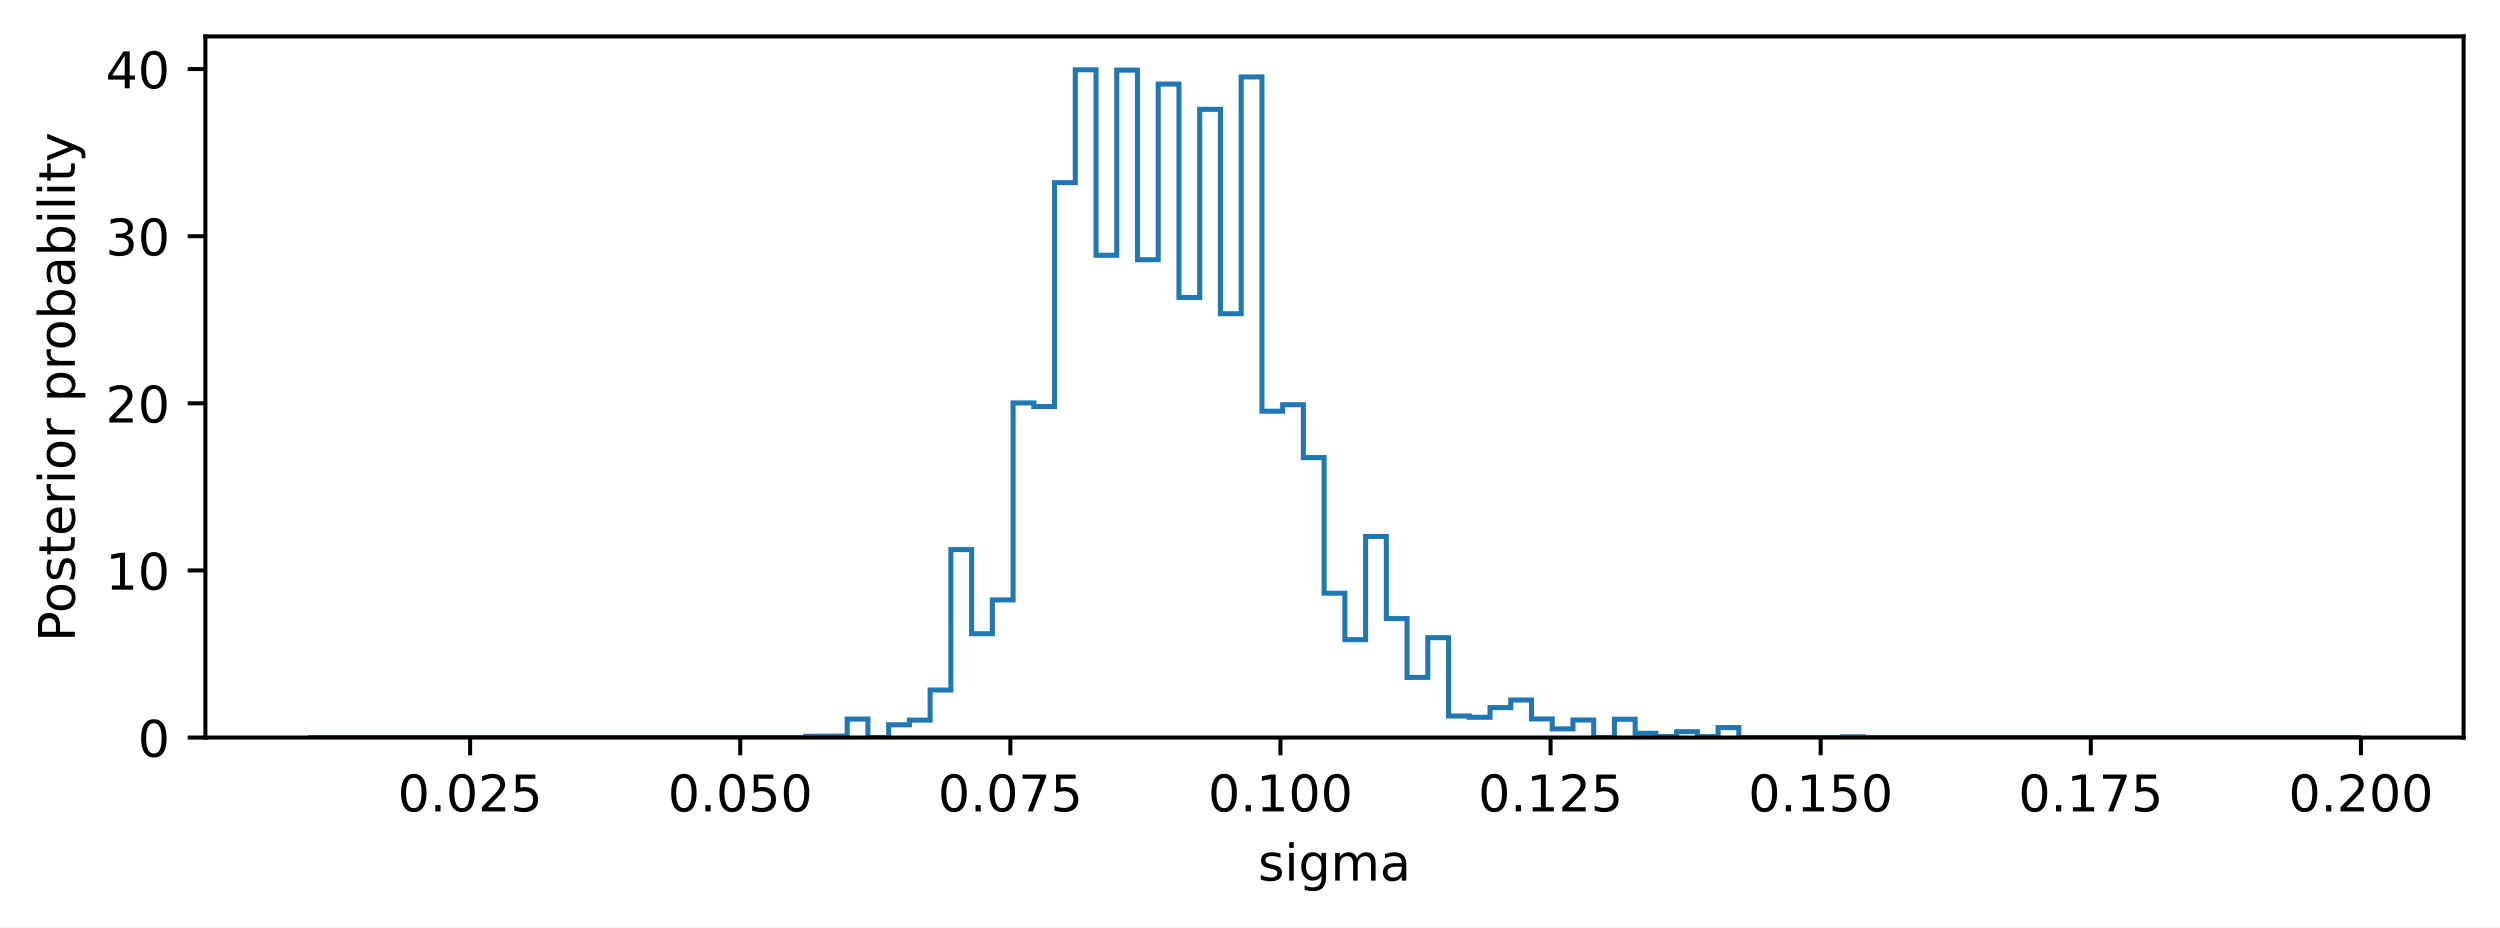
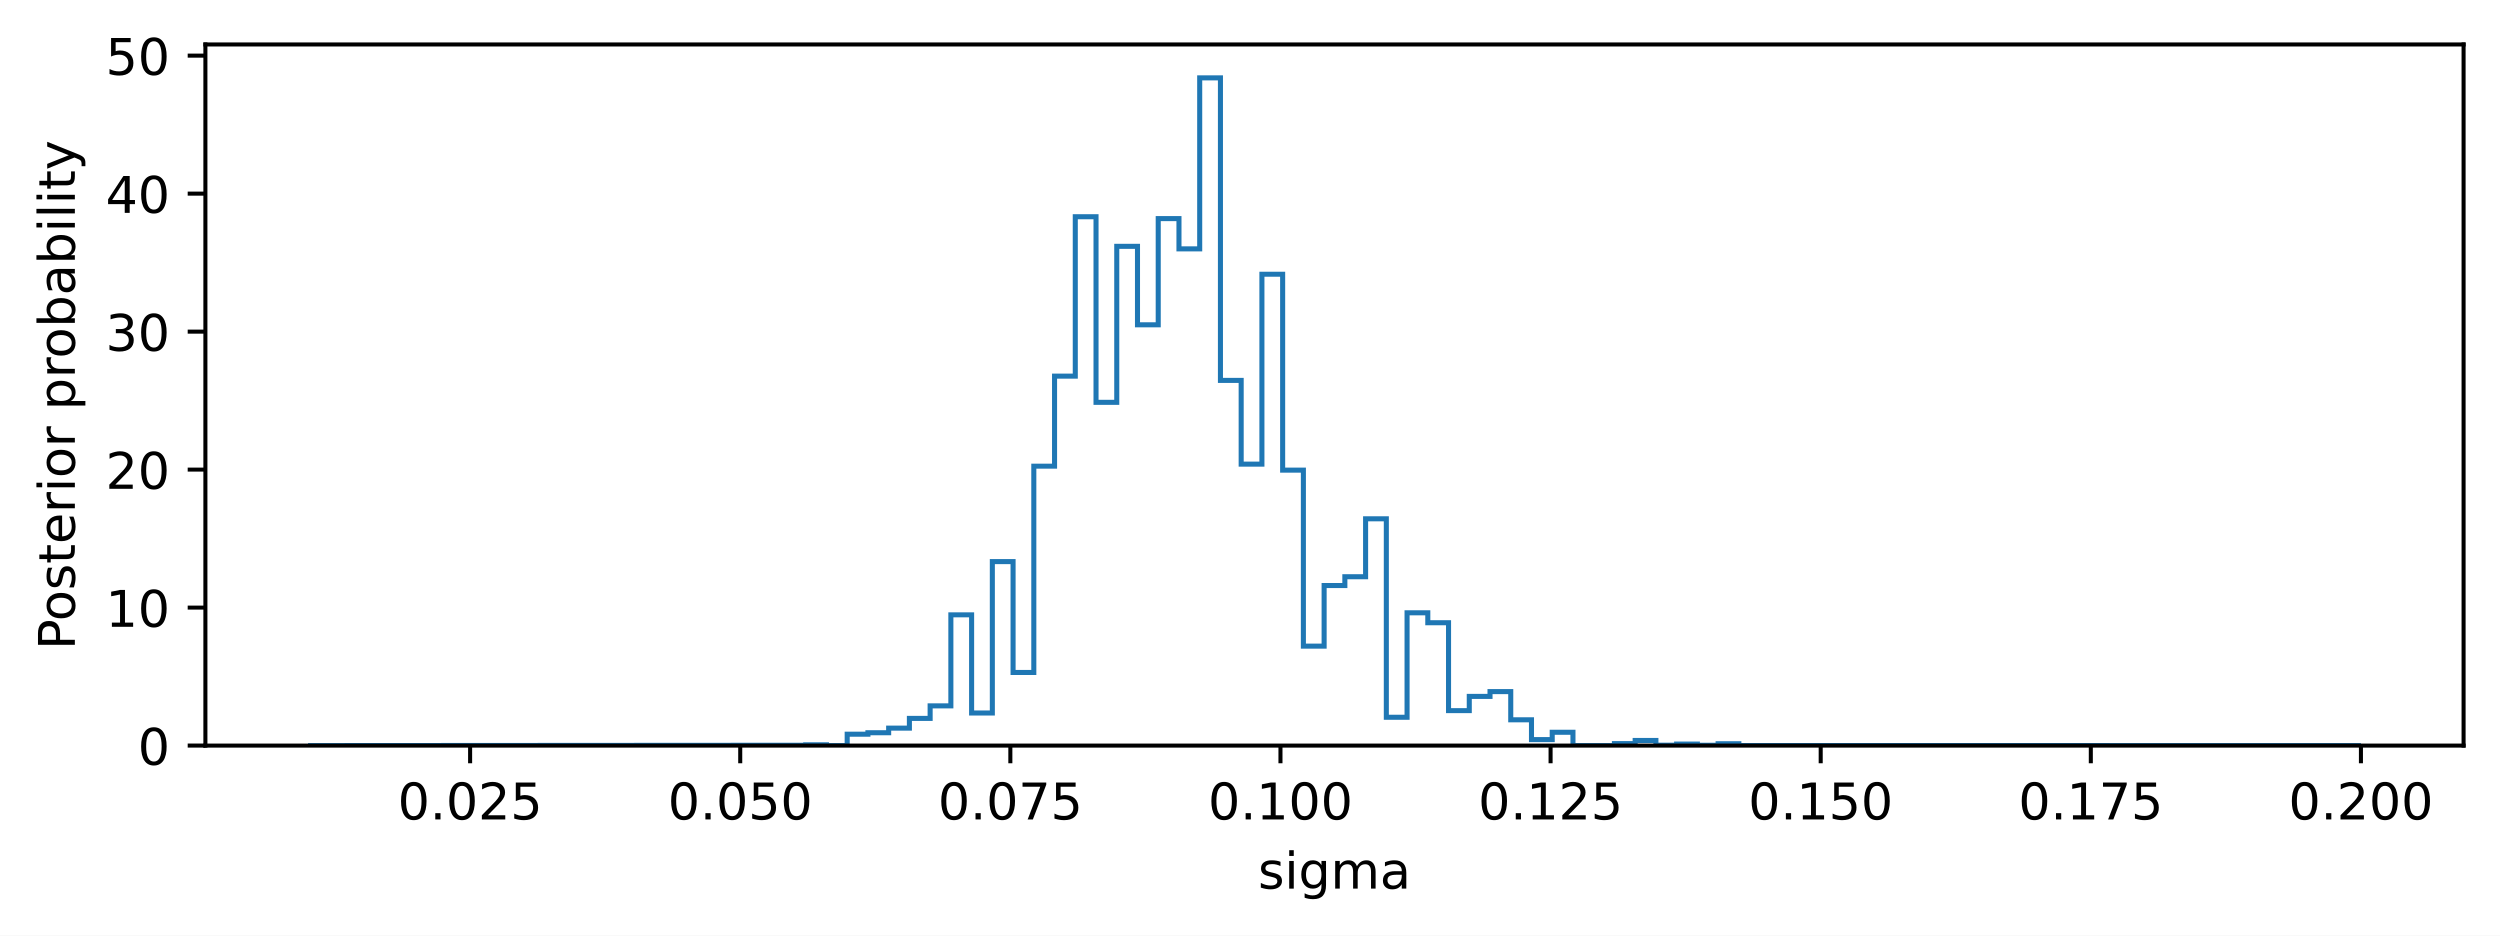
- <svg xmlns="http://www.w3.org/2000/svg" xmlns:xlink="http://www.w3.org/1999/xlink" height="183.356pt" version="1.1" viewBox="0 0 494.203 183.356" width="494.203pt">
+ <svg xmlns="http://www.w3.org/2000/svg" xmlns:xlink="http://www.w3.org/1999/xlink" height="184.945pt" version="1.1" viewBox="0 0 494.203 184.945" width="494.203pt">
  <defs>
    <style type="text/css">*{stroke-linecap:butt;stroke-linejoin:round;}</style>
  </defs>
  <g id="figure_1">
    <g id="patch_1">
-       <path d="M 0 183.356  L 494.203 183.356  L 494.203 0  L 0 0  z " style="fill:#ffffff;" />
+       <path d="M 0 184.945  L 494.203 184.945  L 494.203 0  L 0 0  z " style="fill:#ffffff;" />
    </g>
    <g id="axes_1">
      <g id="patch_2">
-         <path d="M 40.603 145.8  L 487.003 145.8  L 487.003 7.2  L 40.603 7.2  z " style="fill:#ffffff;" />
+         <path d="M 40.603 147.389  L 487.003 147.389  L 487.003 8.789  L 40.603 8.789  z " style="fill:#ffffff;" />
      </g>
      <g id="matplotlib.axis_1">
        <g id="xtick_1">
          <g id="line2d_1">
            <defs>
-               <path d="M 0 0  L 0 3.5  " id="m5949588c2c" style="stroke:#000000;stroke-width:0.8;" />
+               <path d="M 0 0  L 0 3.5  " id="ma39fd99cda" style="stroke:#000000;stroke-width:0.8;" />
            </defs>
            <g>
-               <use style="stroke:#000000;stroke-width:0.8;" x="92.932" xlink:href="#m5949588c2c" y="145.8" />
+               <use style="stroke:#000000;stroke-width:0.8;" x="92.932" xlink:href="#ma39fd99cda" y="147.389" />
            </g>
          </g>
          <g id="text_1">
-             <g transform="translate(78.61825 160.3984)scale(0.1 -0.1)">
+             <g transform="translate(78.61825 161.987)scale(0.1 -0.1)">
              <defs>
                <path d="M 31.781 66.406  Q 24.172 66.406 20.328 58.906  Q 16.5 51.422 16.5 36.375  Q 16.5 21.391 20.328 13.891  Q 24.172 6.391 31.781 6.391  Q 39.453 6.391 43.281 13.891  Q 47.125 21.391 47.125 36.375  Q 47.125 51.422 43.281 58.906  Q 39.453 66.406 31.781 66.406  z M 31.781 74.219  Q 44.047 74.219 50.516 64.516  Q 56.984 54.828 56.984 36.375  Q 56.984 17.969 50.516 8.266  Q 44.047 -1.422 31.781 -1.422  Q 19.531 -1.422 13.062 8.266  Q 6.594 17.969 6.594 36.375  Q 6.594 54.828 13.062 64.516  Q 19.531 74.219 31.781 74.219  z " id="DejaVuSans-48" />
                <path d="M 10.688 12.406  L 21 12.406  L 21 0  L 10.688 0  z " id="DejaVuSans-46" />
                <path d="M 19.188 8.297  L 53.609 8.297  L 53.609 0  L 7.328 0  L 7.328 8.297  Q 12.938 14.109 22.625 23.891  Q 32.328 33.688 34.812 36.531  Q 39.547 41.844 41.422 45.531  Q 43.312 49.219 43.312 52.781  Q 43.312 58.594 39.234 62.25  Q 35.156 65.922 28.609 65.922  Q 23.969 65.922 18.812 64.312  Q 13.672 62.703 7.812 59.422  L 7.812 69.391  Q 13.766 71.781 18.938 73  Q 24.125 74.219 28.422 74.219  Q 39.75 74.219 46.484 68.547  Q 53.219 62.891 53.219 53.422  Q 53.219 48.922 51.531 44.891  Q 49.859 40.875 45.406 35.406  Q 44.188 33.984 37.641 27.219  Q 31.109 20.453 19.188 8.297  z " id="DejaVuSans-50" />
                <path d="M 10.797 72.906  L 49.516 72.906  L 49.516 64.594  L 19.828 64.594  L 19.828 46.734  Q 21.969 47.469 24.109 47.828  Q 26.266 48.188 28.422 48.188  Q 40.625 48.188 47.75 41.5  Q 54.891 34.812 54.891 23.391  Q 54.891 11.625 47.562 5.094  Q 40.234 -1.422 26.906 -1.422  Q 22.312 -1.422 17.547 -0.641  Q 12.797 0.141 7.719 1.703  L 7.719 11.625  Q 12.109 9.234 16.797 8.062  Q 21.484 6.891 26.703 6.891  Q 35.156 6.891 40.078 11.328  Q 45.016 15.766 45.016 23.391  Q 45.016 31 40.078 35.438  Q 35.156 39.891 26.703 39.891  Q 22.75 39.891 18.812 39.016  Q 14.891 38.141 10.797 36.281  z " id="DejaVuSans-53" />
              </defs>
              <use xlink:href="#DejaVuSans-48" />
              <use x="63.623" xlink:href="#DejaVuSans-46" />
              <use x="95.41" xlink:href="#DejaVuSans-48" />
              <use x="159.033" xlink:href="#DejaVuSans-50" />
              <use x="222.656" xlink:href="#DejaVuSans-53" />
            </g>
          </g>
        </g>
        <g id="xtick_2">
          <g id="line2d_2">
            <g>
-               <use style="stroke:#000000;stroke-width:0.8;" x="146.329" xlink:href="#m5949588c2c" y="145.8" />
+               <use style="stroke:#000000;stroke-width:0.8;" x="146.329" xlink:href="#ma39fd99cda" y="147.389" />
            </g>
          </g>
          <g id="text_2">
-             <g transform="translate(132.0154 160.3984)scale(0.1 -0.1)">
+             <g transform="translate(132.0154 161.987)scale(0.1 -0.1)">
              <use xlink:href="#DejaVuSans-48" />
              <use x="63.623" xlink:href="#DejaVuSans-46" />
              <use x="95.41" xlink:href="#DejaVuSans-48" />
              <use x="159.033" xlink:href="#DejaVuSans-53" />
              <use x="222.656" xlink:href="#DejaVuSans-48" />
            </g>
          </g>
        </g>
        <g id="xtick_3">
          <g id="line2d_3">
            <g>
-               <use style="stroke:#000000;stroke-width:0.8;" x="199.727" xlink:href="#m5949588c2c" y="145.8" />
+               <use style="stroke:#000000;stroke-width:0.8;" x="199.727" xlink:href="#ma39fd99cda" y="147.389" />
            </g>
          </g>
          <g id="text_3">
-             <g transform="translate(185.4125 160.3984)scale(0.1 -0.1)">
+             <g transform="translate(185.4125 161.987)scale(0.1 -0.1)">
              <defs>
                <path d="M 8.203 72.906  L 55.078 72.906  L 55.078 68.703  L 28.609 0  L 18.312 0  L 43.219 64.594  L 8.203 64.594  z " id="DejaVuSans-55" />
              </defs>
              <use xlink:href="#DejaVuSans-48" />
              <use x="63.623" xlink:href="#DejaVuSans-46" />
              <use x="95.41" xlink:href="#DejaVuSans-48" />
              <use x="159.033" xlink:href="#DejaVuSans-55" />
              <use x="222.656" xlink:href="#DejaVuSans-53" />
            </g>
          </g>
        </g>
        <g id="xtick_4">
          <g id="line2d_4">
            <g>
-               <use style="stroke:#000000;stroke-width:0.8;" x="253.124" xlink:href="#m5949588c2c" y="145.8" />
+               <use style="stroke:#000000;stroke-width:0.8;" x="253.124" xlink:href="#ma39fd99cda" y="147.389" />
            </g>
          </g>
          <g id="text_4">
-             <g transform="translate(238.8096 160.3984)scale(0.1 -0.1)">
+             <g transform="translate(238.8096 161.987)scale(0.1 -0.1)">
              <defs>
                <path d="M 12.406 8.297  L 28.516 8.297  L 28.516 63.922  L 10.984 60.406  L 10.984 69.391  L 28.422 72.906  L 38.281 72.906  L 38.281 8.297  L 54.391 8.297  L 54.391 0  L 12.406 0  z " id="DejaVuSans-49" />
              </defs>
              <use xlink:href="#DejaVuSans-48" />
              <use x="63.623" xlink:href="#DejaVuSans-46" />
              <use x="95.41" xlink:href="#DejaVuSans-49" />
              <use x="159.033" xlink:href="#DejaVuSans-48" />
              <use x="222.656" xlink:href="#DejaVuSans-48" />
            </g>
          </g>
        </g>
        <g id="xtick_5">
          <g id="line2d_5">
            <g>
-               <use style="stroke:#000000;stroke-width:0.8;" x="306.521" xlink:href="#m5949588c2c" y="145.8" />
+               <use style="stroke:#000000;stroke-width:0.8;" x="306.521" xlink:href="#ma39fd99cda" y="147.389" />
            </g>
          </g>
          <g id="text_5">
-             <g transform="translate(292.2068 160.3984)scale(0.1 -0.1)">
+             <g transform="translate(292.2068 161.987)scale(0.1 -0.1)">
              <use xlink:href="#DejaVuSans-48" />
              <use x="63.623" xlink:href="#DejaVuSans-46" />
              <use x="95.41" xlink:href="#DejaVuSans-49" />
              <use x="159.033" xlink:href="#DejaVuSans-50" />
              <use x="222.656" xlink:href="#DejaVuSans-53" />
            </g>
          </g>
        </g>
        <g id="xtick_6">
          <g id="line2d_6">
            <g>
-               <use style="stroke:#000000;stroke-width:0.8;" x="359.918" xlink:href="#m5949588c2c" y="145.8" />
+               <use style="stroke:#000000;stroke-width:0.8;" x="359.918" xlink:href="#ma39fd99cda" y="147.389" />
            </g>
          </g>
          <g id="text_6">
-             <g transform="translate(345.6039 160.3984)scale(0.1 -0.1)">
+             <g transform="translate(345.6039 161.987)scale(0.1 -0.1)">
              <use xlink:href="#DejaVuSans-48" />
              <use x="63.623" xlink:href="#DejaVuSans-46" />
              <use x="95.41" xlink:href="#DejaVuSans-49" />
              <use x="159.033" xlink:href="#DejaVuSans-53" />
              <use x="222.656" xlink:href="#DejaVuSans-48" />
            </g>
          </g>
        </g>
        <g id="xtick_7">
          <g id="line2d_7">
            <g>
-               <use style="stroke:#000000;stroke-width:0.8;" x="413.315" xlink:href="#m5949588c2c" y="145.8" />
+               <use style="stroke:#000000;stroke-width:0.8;" x="413.315" xlink:href="#ma39fd99cda" y="147.389" />
            </g>
          </g>
          <g id="text_7">
-             <g transform="translate(399.001 160.3984)scale(0.1 -0.1)">
+             <g transform="translate(399.001 161.987)scale(0.1 -0.1)">
              <use xlink:href="#DejaVuSans-48" />
              <use x="63.623" xlink:href="#DejaVuSans-46" />
              <use x="95.41" xlink:href="#DejaVuSans-49" />
              <use x="159.033" xlink:href="#DejaVuSans-55" />
              <use x="222.656" xlink:href="#DejaVuSans-53" />
            </g>
          </g>
        </g>
        <g id="xtick_8">
          <g id="line2d_8">
            <g>
-               <use style="stroke:#000000;stroke-width:0.8;" x="466.712" xlink:href="#m5949588c2c" y="145.8" />
+               <use style="stroke:#000000;stroke-width:0.8;" x="466.712" xlink:href="#ma39fd99cda" y="147.389" />
            </g>
          </g>
          <g id="text_8">
-             <g transform="translate(452.3982 160.3984)scale(0.1 -0.1)">
+             <g transform="translate(452.3982 161.987)scale(0.1 -0.1)">
              <use xlink:href="#DejaVuSans-48" />
              <use x="63.623" xlink:href="#DejaVuSans-46" />
              <use x="95.41" xlink:href="#DejaVuSans-50" />
              <use x="159.033" xlink:href="#DejaVuSans-48" />
              <use x="222.656" xlink:href="#DejaVuSans-48" />
            </g>
          </g>
        </g>
        <g id="text_9">
-           <g transform="translate(248.7008 174.0766)scale(0.1 -0.1)">
+           <g transform="translate(248.7008 175.6651)scale(0.1 -0.1)">
            <defs>
              <path d="M 44.281 53.078  L 44.281 44.578  Q 40.484 46.531 36.375 47.5  Q 32.281 48.484 27.875 48.484  Q 21.188 48.484 17.844 46.438  Q 14.5 44.391 14.5 40.281  Q 14.5 37.156 16.891 35.375  Q 19.281 33.594 26.516 31.984  L 29.594 31.297  Q 39.156 29.25 43.188 25.516  Q 47.219 21.781 47.219 15.094  Q 47.219 7.469 41.188 3.016  Q 35.156 -1.422 24.609 -1.422  Q 20.219 -1.422 15.453 -0.562  Q 10.688 0.297 5.422 2  L 5.422 11.281  Q 10.406 8.688 15.234 7.391  Q 20.062 6.109 24.812 6.109  Q 31.156 6.109 34.562 8.281  Q 37.984 10.453 37.984 14.406  Q 37.984 18.062 35.516 20.016  Q 33.062 21.969 24.703 23.781  L 21.578 24.516  Q 13.234 26.266 9.516 29.906  Q 5.812 33.547 5.812 39.891  Q 5.812 47.609 11.281 51.797  Q 16.75 56 26.812 56  Q 31.781 56 36.172 55.266  Q 40.578 54.547 44.281 53.078  z " id="DejaVuSans-115" />
              <path d="M 9.422 54.688  L 18.406 54.688  L 18.406 0  L 9.422 0  z M 9.422 75.984  L 18.406 75.984  L 18.406 64.594  L 9.422 64.594  z " id="DejaVuSans-105" />
              <path d="M 45.406 27.984  Q 45.406 37.75 41.375 43.109  Q 37.359 48.484 30.078 48.484  Q 22.859 48.484 18.828 43.109  Q 14.797 37.75 14.797 27.984  Q 14.797 18.266 18.828 12.891  Q 22.859 7.516 30.078 7.516  Q 37.359 7.516 41.375 12.891  Q 45.406 18.266 45.406 27.984  z M 54.391 6.781  Q 54.391 -7.172 48.188 -13.984  Q 42 -20.797 29.203 -20.797  Q 24.469 -20.797 20.266 -20.094  Q 16.062 -19.391 12.109 -17.922  L 12.109 -9.188  Q 16.062 -11.328 19.922 -12.344  Q 23.781 -13.375 27.781 -13.375  Q 36.625 -13.375 41.016 -8.766  Q 45.406 -4.156 45.406 5.172  L 45.406 9.625  Q 42.625 4.781 38.281 2.391  Q 33.938 0 27.875 0  Q 17.828 0 11.672 7.656  Q 5.516 15.328 5.516 27.984  Q 5.516 40.672 11.672 48.328  Q 17.828 56 27.875 56  Q 33.938 56 38.281 53.609  Q 42.625 51.219 45.406 46.391  L 45.406 54.688  L 54.391 54.688  z " id="DejaVuSans-103" />
              <path d="M 52 44.188  Q 55.375 50.25 60.062 53.125  Q 64.75 56 71.094 56  Q 79.641 56 84.281 50.016  Q 88.922 44.047 88.922 33.016  L 88.922 0  L 79.891 0  L 79.891 32.719  Q 79.891 40.578 77.094 44.375  Q 74.312 48.188 68.609 48.188  Q 61.625 48.188 57.562 43.547  Q 53.516 38.922 53.516 30.906  L 53.516 0  L 44.484 0  L 44.484 32.719  Q 44.484 40.625 41.703 44.406  Q 38.922 48.188 33.109 48.188  Q 26.219 48.188 22.156 43.531  Q 18.109 38.875 18.109 30.906  L 18.109 0  L 9.078 0  L 9.078 54.688  L 18.109 54.688  L 18.109 46.188  Q 21.188 51.219 25.484 53.609  Q 29.781 56 35.688 56  Q 41.656 56 45.828 52.969  Q 50 49.953 52 44.188  z " id="DejaVuSans-109" />
              <path d="M 34.281 27.484  Q 23.391 27.484 19.188 25  Q 14.984 22.516 14.984 16.5  Q 14.984 11.719 18.141 8.906  Q 21.297 6.109 26.703 6.109  Q 34.188 6.109 38.703 11.406  Q 43.219 16.703 43.219 25.484  L 43.219 27.484  z M 52.203 31.203  L 52.203 0  L 43.219 0  L 43.219 8.297  Q 40.141 3.328 35.547 0.953  Q 30.953 -1.422 24.312 -1.422  Q 15.922 -1.422 10.953 3.297  Q 6 8.016 6 15.922  Q 6 25.141 12.172 29.828  Q 18.359 34.516 30.609 34.516  L 43.219 34.516  L 43.219 35.406  Q 43.219 41.609 39.141 45  Q 35.062 48.391 27.688 48.391  Q 23 48.391 18.547 47.266  Q 14.109 46.141 10.016 43.891  L 10.016 52.203  Q 14.938 54.109 19.578 55.047  Q 24.219 56 28.609 56  Q 40.484 56 46.344 49.844  Q 52.203 43.703 52.203 31.203  z " id="DejaVuSans-97" />
            </defs>
            <use xlink:href="#DejaVuSans-115" />
            <use x="52.1" xlink:href="#DejaVuSans-105" />
            <use x="79.883" xlink:href="#DejaVuSans-103" />
            <use x="143.359" xlink:href="#DejaVuSans-109" />
            <use x="240.771" xlink:href="#DejaVuSans-97" />
          </g>
        </g>
      </g>
      <g id="matplotlib.axis_2">
        <g id="ytick_1">
          <g id="line2d_9">
            <defs>
-               <path d="M 0 0  L -3.5 0  " id="m4045194af4" style="stroke:#000000;stroke-width:0.8;" />
+               <path d="M 0 0  L -3.5 0  " id="m950235dbe6" style="stroke:#000000;stroke-width:0.8;" />
            </defs>
            <g>
-               <use style="stroke:#000000;stroke-width:0.8;" x="40.603" xlink:href="#m4045194af4" y="145.8" />
+               <use style="stroke:#000000;stroke-width:0.8;" x="40.603" xlink:href="#m950235dbe6" y="147.389" />
            </g>
          </g>
          <g id="text_10">
-             <g transform="translate(27.24063 149.5992)scale(0.1 -0.1)">
+             <g transform="translate(27.24063 151.1878)scale(0.1 -0.1)">
              <use xlink:href="#DejaVuSans-48" />
            </g>
          </g>
        </g>
        <g id="ytick_2">
          <g id="line2d_10">
            <g>
-               <use style="stroke:#000000;stroke-width:0.8;" x="40.603" xlink:href="#m4045194af4" y="112.764" />
+               <use style="stroke:#000000;stroke-width:0.8;" x="40.603" xlink:href="#m950235dbe6" y="120.111" />
            </g>
          </g>
          <g id="text_11">
-             <g transform="translate(20.87813 116.5628)scale(0.1 -0.1)">
+             <g transform="translate(20.87813 123.9099)scale(0.1 -0.1)">
              <use xlink:href="#DejaVuSans-49" />
              <use x="63.623" xlink:href="#DejaVuSans-48" />
            </g>
          </g>
        </g>
        <g id="ytick_3">
          <g id="line2d_11">
            <g>
-               <use style="stroke:#000000;stroke-width:0.8;" x="40.603" xlink:href="#m4045194af4" y="79.727" />
+               <use style="stroke:#000000;stroke-width:0.8;" x="40.603" xlink:href="#m950235dbe6" y="92.833" />
            </g>
          </g>
          <g id="text_12">
-             <g transform="translate(20.87813 83.52639)scale(0.1 -0.1)">
+             <g transform="translate(20.87813 96.63205)scale(0.1 -0.1)">
              <use xlink:href="#DejaVuSans-50" />
              <use x="63.623" xlink:href="#DejaVuSans-48" />
            </g>
          </g>
        </g>
        <g id="ytick_4">
          <g id="line2d_12">
            <g>
-               <use style="stroke:#000000;stroke-width:0.8;" x="40.603" xlink:href="#m4045194af4" y="46.691" />
+               <use style="stroke:#000000;stroke-width:0.8;" x="40.603" xlink:href="#m950235dbe6" y="65.555" />
            </g>
          </g>
          <g id="text_13">
-             <g transform="translate(20.87813 50.48998)scale(0.1 -0.1)">
+             <g transform="translate(20.87813 69.35418)scale(0.1 -0.1)">
              <defs>
                <path d="M 40.578 39.312  Q 47.656 37.797 51.625 33  Q 55.609 28.219 55.609 21.188  Q 55.609 10.406 48.188 4.484  Q 40.766 -1.422 27.094 -1.422  Q 22.516 -1.422 17.656 -0.516  Q 12.797 0.391 7.625 2.203  L 7.625 11.719  Q 11.719 9.328 16.594 8.109  Q 21.484 6.891 26.812 6.891  Q 36.078 6.891 40.938 10.547  Q 45.797 14.203 45.797 21.188  Q 45.797 27.641 41.281 31.266  Q 36.766 34.906 28.719 34.906  L 20.219 34.906  L 20.219 43.016  L 29.109 43.016  Q 36.375 43.016 40.234 45.922  Q 44.094 48.828 44.094 54.297  Q 44.094 59.906 40.109 62.906  Q 36.141 65.922 28.719 65.922  Q 24.656 65.922 20.016 65.031  Q 15.375 64.156 9.812 62.312  L 9.812 71.094  Q 15.438 72.656 20.344 73.438  Q 25.25 74.219 29.594 74.219  Q 40.828 74.219 47.359 69.109  Q 53.906 64.016 53.906 55.328  Q 53.906 49.266 50.438 45.094  Q 46.969 40.922 40.578 39.312  z " id="DejaVuSans-51" />
              </defs>
              <use xlink:href="#DejaVuSans-51" />
              <use x="63.623" xlink:href="#DejaVuSans-48" />
            </g>
          </g>
        </g>
        <g id="ytick_5">
          <g id="line2d_13">
            <g>
-               <use style="stroke:#000000;stroke-width:0.8;" x="40.603" xlink:href="#m4045194af4" y="13.654" />
+               <use style="stroke:#000000;stroke-width:0.8;" x="40.603" xlink:href="#m950235dbe6" y="38.277" />
            </g>
          </g>
          <g id="text_14">
-             <g transform="translate(20.87813 17.45357)scale(0.1 -0.1)">
+             <g transform="translate(20.87813 42.07631)scale(0.1 -0.1)">
              <defs>
                <path d="M 37.797 64.312  L 12.891 25.391  L 37.797 25.391  z M 35.203 72.906  L 47.609 72.906  L 47.609 25.391  L 58.016 25.391  L 58.016 17.188  L 47.609 17.188  L 47.609 0  L 37.797 0  L 37.797 17.188  L 4.891 17.188  L 4.891 26.703  z " id="DejaVuSans-52" />
              </defs>
              <use xlink:href="#DejaVuSans-52" />
              <use x="63.623" xlink:href="#DejaVuSans-48" />
            </g>
          </g>
        </g>
-         <g id="text_15">
-           <g transform="translate(14.79844 126.8586)rotate(-90)scale(0.1 -0.1)">
+         <g id="ytick_6">
+           <g id="line2d_14">
+             <g>
+               <use style="stroke:#000000;stroke-width:0.8;" x="40.603" xlink:href="#m950235dbe6" y="10.999" />
+             </g>
+           </g>
+           <g id="text_15">
+             <g transform="translate(20.87813 14.79844)scale(0.1 -0.1)">
+               <use xlink:href="#DejaVuSans-53" />
+               <use x="63.623" xlink:href="#DejaVuSans-48" />
+             </g>
+           </g>
+         </g>
+         <g id="text_16">
+           <g transform="translate(14.79844 128.4472)rotate(-90)scale(0.1 -0.1)">
            <defs>
              <path d="M 19.672 64.797  L 19.672 37.406  L 32.078 37.406  Q 38.969 37.406 42.719 40.969  Q 46.484 44.531 46.484 51.125  Q 46.484 57.672 42.719 61.234  Q 38.969 64.797 32.078 64.797  z M 9.812 72.906  L 32.078 72.906  Q 44.344 72.906 50.609 67.359  Q 56.891 61.812 56.891 51.125  Q 56.891 40.328 50.609 34.812  Q 44.344 29.297 32.078 29.297  L 19.672 29.297  L 19.672 0  L 9.812 0  z " id="DejaVuSans-80" />
              <path d="M 30.609 48.391  Q 23.391 48.391 19.188 42.75  Q 14.984 37.109 14.984 27.297  Q 14.984 17.484 19.156 11.844  Q 23.344 6.203 30.609 6.203  Q 37.797 6.203 41.984 11.859  Q 46.188 17.531 46.188 27.297  Q 46.188 37.016 41.984 42.703  Q 37.797 48.391 30.609 48.391  z M 30.609 56  Q 42.328 56 49.016 48.375  Q 55.719 40.766 55.719 27.297  Q 55.719 13.875 49.016 6.219  Q 42.328 -1.422 30.609 -1.422  Q 18.844 -1.422 12.172 6.219  Q 5.516 13.875 5.516 27.297  Q 5.516 40.766 12.172 48.375  Q 18.844 56 30.609 56  z " id="DejaVuSans-111" />
              <path d="M 18.312 70.219  L 18.312 54.688  L 36.812 54.688  L 36.812 47.703  L 18.312 47.703  L 18.312 18.016  Q 18.312 11.328 20.141 9.422  Q 21.969 7.516 27.594 7.516  L 36.812 7.516  L 36.812 0  L 27.594 0  Q 17.188 0 13.234 3.875  Q 9.281 7.766 9.281 18.016  L 9.281 47.703  L 2.688 47.703  L 2.688 54.688  L 9.281 54.688  L 9.281 70.219  z " id="DejaVuSans-116" />
              <path d="M 56.203 29.594  L 56.203 25.203  L 14.891 25.203  Q 15.484 15.922 20.484 11.062  Q 25.484 6.203 34.422 6.203  Q 39.594 6.203 44.453 7.469  Q 49.312 8.734 54.109 11.281  L 54.109 2.781  Q 49.266 0.734 44.188 -0.344  Q 39.109 -1.422 33.891 -1.422  Q 20.797 -1.422 13.156 6.188  Q 5.516 13.812 5.516 26.812  Q 5.516 40.234 12.766 48.109  Q 20.016 56 32.328 56  Q 43.359 56 49.781 48.891  Q 56.203 41.797 56.203 29.594  z M 47.219 32.234  Q 47.125 39.594 43.094 43.984  Q 39.062 48.391 32.422 48.391  Q 24.906 48.391 20.391 44.141  Q 15.875 39.891 15.188 32.172  z " id="DejaVuSans-101" />
              <path d="M 41.109 46.297  Q 39.594 47.172 37.812 47.578  Q 36.031 48 33.891 48  Q 26.266 48 22.188 43.047  Q 18.109 38.094 18.109 28.812  L 18.109 0  L 9.078 0  L 9.078 54.688  L 18.109 54.688  L 18.109 46.188  Q 20.953 51.172 25.484 53.578  Q 30.031 56 36.531 56  Q 37.453 56 38.578 55.875  Q 39.703 55.766 41.062 55.516  z " id="DejaVuSans-114" />
              <path id="DejaVuSans-32" />
              <path d="M 18.109 8.203  L 18.109 -20.797  L 9.078 -20.797  L 9.078 54.688  L 18.109 54.688  L 18.109 46.391  Q 20.953 51.266 25.266 53.625  Q 29.594 56 35.594 56  Q 45.562 56 51.781 48.094  Q 58.016 40.188 58.016 27.297  Q 58.016 14.406 51.781 6.484  Q 45.562 -1.422 35.594 -1.422  Q 29.594 -1.422 25.266 0.953  Q 20.953 3.328 18.109 8.203  z M 48.688 27.297  Q 48.688 37.203 44.609 42.844  Q 40.531 48.484 33.406 48.484  Q 26.266 48.484 22.188 42.844  Q 18.109 37.203 18.109 27.297  Q 18.109 17.391 22.188 11.75  Q 26.266 6.109 33.406 6.109  Q 40.531 6.109 44.609 11.75  Q 48.688 17.391 48.688 27.297  z " id="DejaVuSans-112" />
              <path d="M 48.688 27.297  Q 48.688 37.203 44.609 42.844  Q 40.531 48.484 33.406 48.484  Q 26.266 48.484 22.188 42.844  Q 18.109 37.203 18.109 27.297  Q 18.109 17.391 22.188 11.75  Q 26.266 6.109 33.406 6.109  Q 40.531 6.109 44.609 11.75  Q 48.688 17.391 48.688 27.297  z M 18.109 46.391  Q 20.953 51.266 25.266 53.625  Q 29.594 56 35.594 56  Q 45.562 56 51.781 48.094  Q 58.016 40.188 58.016 27.297  Q 58.016 14.406 51.781 6.484  Q 45.562 -1.422 35.594 -1.422  Q 29.594 -1.422 25.266 0.953  Q 20.953 3.328 18.109 8.203  L 18.109 0  L 9.078 0  L 9.078 75.984  L 18.109 75.984  z " id="DejaVuSans-98" />
              <path d="M 9.422 75.984  L 18.406 75.984  L 18.406 0  L 9.422 0  z " id="DejaVuSans-108" />
              <path d="M 32.172 -5.078  Q 28.375 -14.844 24.75 -17.812  Q 21.141 -20.797 15.094 -20.797  L 7.906 -20.797  L 7.906 -13.281  L 13.188 -13.281  Q 16.891 -13.281 18.938 -11.516  Q 21 -9.766 23.484 -3.219  L 25.094 0.875  L 2.984 54.688  L 12.5 54.688  L 29.594 11.922  L 46.688 54.688  L 56.203 54.688  z " id="DejaVuSans-121" />
            </defs>
            <use xlink:href="#DejaVuSans-80" />
            <use x="56.678" xlink:href="#DejaVuSans-111" />
            <use x="117.859" xlink:href="#DejaVuSans-115" />
            <use x="169.959" xlink:href="#DejaVuSans-116" />
            <use x="209.168" xlink:href="#DejaVuSans-101" />
            <use x="270.691" xlink:href="#DejaVuSans-114" />
            <use x="311.805" xlink:href="#DejaVuSans-105" />
            <use x="339.588" xlink:href="#DejaVuSans-111" />
            <use x="400.77" xlink:href="#DejaVuSans-114" />
            <use x="441.883" xlink:href="#DejaVuSans-32" />
            <use x="473.67" xlink:href="#DejaVuSans-112" />
            <use x="537.146" xlink:href="#DejaVuSans-114" />
            <use x="576.01" xlink:href="#DejaVuSans-111" />
            <use x="637.191" xlink:href="#DejaVuSans-98" />
            <use x="700.668" xlink:href="#DejaVuSans-97" />
            <use x="761.947" xlink:href="#DejaVuSans-98" />
            <use x="825.424" xlink:href="#DejaVuSans-105" />
            <use x="853.207" xlink:href="#DejaVuSans-108" />
            <use x="880.99" xlink:href="#DejaVuSans-105" />
            <use x="908.773" xlink:href="#DejaVuSans-116" />
            <use x="947.982" xlink:href="#DejaVuSans-121" />
          </g>
        </g>
      </g>
      <g id="patch_3">
-         <path clip-path="url(#p843f7ae7a6)" d="M 60.894 145.8  L 159.274 145.8  L 159.274 145.549  L 167.473 145.505  L 167.473 142.15  L 171.572 142.15  L 171.572 145.8  L 175.671 145.8  L 175.671 143.28  L 179.77 143.28  L 179.77 142.351  L 183.869 142.351  L 183.869 136.401  L 187.968 136.401  L 187.968 108.644  L 192.068 108.644  L 192.068 125.278  L 196.167 125.278  L 196.167 118.597  L 200.266 118.597  L 200.266 79.65  L 204.365 79.65  L 204.365 80.361  L 208.464 80.361  L 208.464 36.11  L 212.563 36.11  L 212.563 13.8  L 216.663 13.8  L 216.663 50.456  L 220.762 50.456  L 220.762 13.866  L 224.861 13.866  L 224.861 51.347  L 228.96 51.347  L 228.96 16.621  L 233.059 16.621  L 233.059 58.799  L 237.158 58.799  L 237.158 21.619  L 241.258 21.619  L 241.258 62.02  L 245.357 62.02  L 245.357 15.21  L 249.456 15.21  L 249.456 81.285  L 253.555 81.285  L 253.555 80.003  L 257.654 80.003  L 257.654 90.454  L 261.754 90.454  L 261.754 117.271  L 265.853 117.271  L 265.853 126.446  L 269.952 126.446  L 269.952 106.046  L 274.051 106.046  L 274.051 122.28  L 278.15 122.28  L 278.15 133.913  L 282.249 133.913  L 282.249 126.052  L 286.349 126.052  L 286.349 141.542  L 290.448 141.542  L 290.448 141.788  L 294.547 141.788  L 294.547 139.88  L 298.646 139.88  L 298.646 138.38  L 302.745 138.38  L 302.745 142.124  L 306.844 142.124  L 306.844 144.088  L 310.944 144.088  L 310.944 142.332  L 315.043 142.332  L 315.043 145.8  L 319.142 145.8  L 319.142 142.184  L 323.241 142.184  L 323.241 144.95  L 327.34 144.95  L 327.34 145.601  L 331.439 145.601  L 331.439 144.63  L 335.539 144.63  L 335.539 145.612  L 339.638 145.612  L 339.638 143.837  L 343.737 143.837  L 343.737 145.8  L 364.233 145.8  L 364.233 145.649  L 368.332 145.649  L 368.332 145.8  L 466.712 145.8  L 466.712 145.8  " style="fill:none;stroke:#1f77b4;stroke-linejoin:miter;" />
+         <path clip-path="url(#p33a6d71806)" d="M 60.894 147.389  L 159.274 147.321  L 159.274 147.23  L 163.373 147.23  L 163.373 147.389  L 167.473 147.389  L 167.473 145.138  L 171.572 145.138  L 171.572 144.842  L 175.671 144.842  L 175.671 143.939  L 179.77 143.939  L 179.77 142.013  L 183.869 142.013  L 183.869 139.534  L 187.968 139.534  L 187.968 121.541  L 192.068 121.541  L 192.068 140.949  L 196.167 140.949  L 196.167 111.016  L 200.266 111.016  L 200.266 132.937  L 204.365 132.937  L 204.365 92.153  L 208.464 92.153  L 208.464 74.357  L 212.563 74.357  L 212.563 42.847  L 216.663 42.847  L 216.663 79.531  L 220.762 79.531  L 220.762 48.698  L 224.861 48.698  L 224.861 64.209  L 228.96 64.209  L 228.96 43.214  L 233.059 43.214  L 233.059 49.202  L 237.158 49.202  L 237.158 15.389  L 241.258 15.389  L 241.258 75.201  L 245.357 75.201  L 245.357 91.752  L 249.456 91.752  L 249.456 54.211  L 253.555 54.211  L 253.555 92.937  L 257.654 92.937  L 257.654 127.723  L 261.754 127.723  L 261.754 115.752  L 265.853 115.752  L 265.853 114.013  L 269.952 114.013  L 269.952 102.554  L 274.051 102.554  L 274.051 141.795  L 278.15 141.795  L 278.15 121.142  L 282.249 121.142  L 282.249 123.103  L 286.349 123.103  L 286.349 140.479  L 290.448 140.479  L 290.448 137.664  L 294.547 137.664  L 294.547 136.712  L 298.646 136.712  L 298.646 142.296  L 302.745 142.296  L 302.745 146.2  L 306.844 146.2  L 306.844 144.757  L 310.944 144.757  L 310.944 147.389  L 319.142 147.389  L 319.142 146.993  L 323.241 146.993  L 323.241 146.374  L 327.34 146.374  L 327.34 147.318  L 331.439 147.318  L 331.439 147.081  L 335.539 147.081  L 335.539 147.327  L 339.638 147.327  L 339.638 147.018  L 343.737 147.018  L 343.737 147.377  L 466.712 147.389  L 466.712 147.389  " style="fill:none;stroke:#1f77b4;stroke-linejoin:miter;" />
      </g>
      <g id="patch_4">
-         <path d="M 40.603 145.8  L 40.603 7.2  " style="fill:none;stroke:#000000;stroke-linecap:square;stroke-linejoin:miter;stroke-width:0.8;" />
+         <path d="M 40.603 147.389  L 40.603 8.789  " style="fill:none;stroke:#000000;stroke-linecap:square;stroke-linejoin:miter;stroke-width:0.8;" />
      </g>
      <g id="patch_5">
-         <path d="M 487.003 145.8  L 487.003 7.2  " style="fill:none;stroke:#000000;stroke-linecap:square;stroke-linejoin:miter;stroke-width:0.8;" />
+         <path d="M 487.003 147.389  L 487.003 8.789  " style="fill:none;stroke:#000000;stroke-linecap:square;stroke-linejoin:miter;stroke-width:0.8;" />
      </g>
      <g id="patch_6">
-         <path d="M 40.603 145.8  L 487.003 145.8  " style="fill:none;stroke:#000000;stroke-linecap:square;stroke-linejoin:miter;stroke-width:0.8;" />
+         <path d="M 40.603 147.389  L 487.003 147.389  " style="fill:none;stroke:#000000;stroke-linecap:square;stroke-linejoin:miter;stroke-width:0.8;" />
      </g>
      <g id="patch_7">
-         <path d="M 40.603 7.2  L 487.003 7.2  " style="fill:none;stroke:#000000;stroke-linecap:square;stroke-linejoin:miter;stroke-width:0.8;" />
+         <path d="M 40.603 8.789  L 487.003 8.789  " style="fill:none;stroke:#000000;stroke-linecap:square;stroke-linejoin:miter;stroke-width:0.8;" />
      </g>
    </g>
  </g>
  <defs>
-     <clipPath id="p843f7ae7a6">
-       <rect height="138.6" width="446.4" x="40.603" y="7.2" />
+     <clipPath id="p33a6d71806">
+       <rect height="138.6" width="446.4" x="40.603" y="8.789" />
    </clipPath>
  </defs>
</svg>
